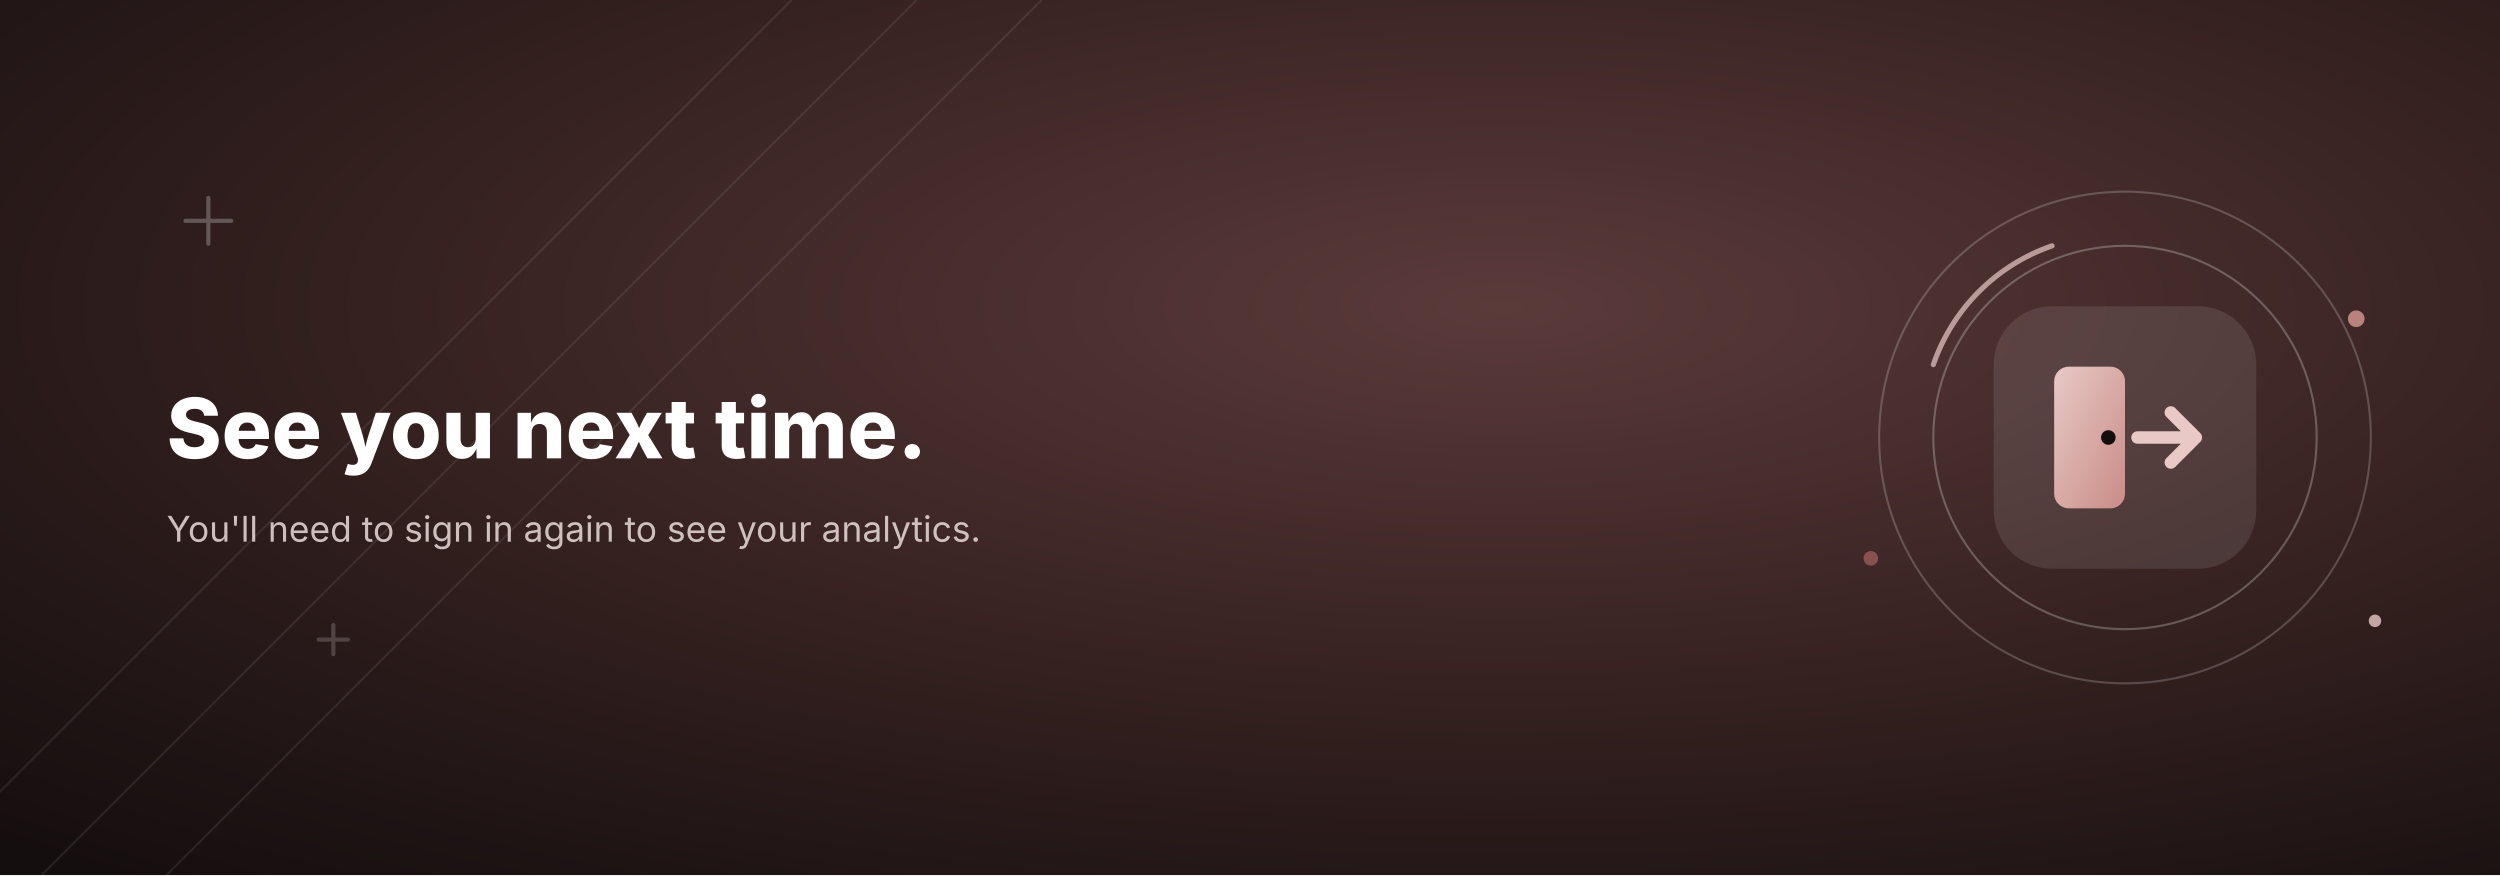
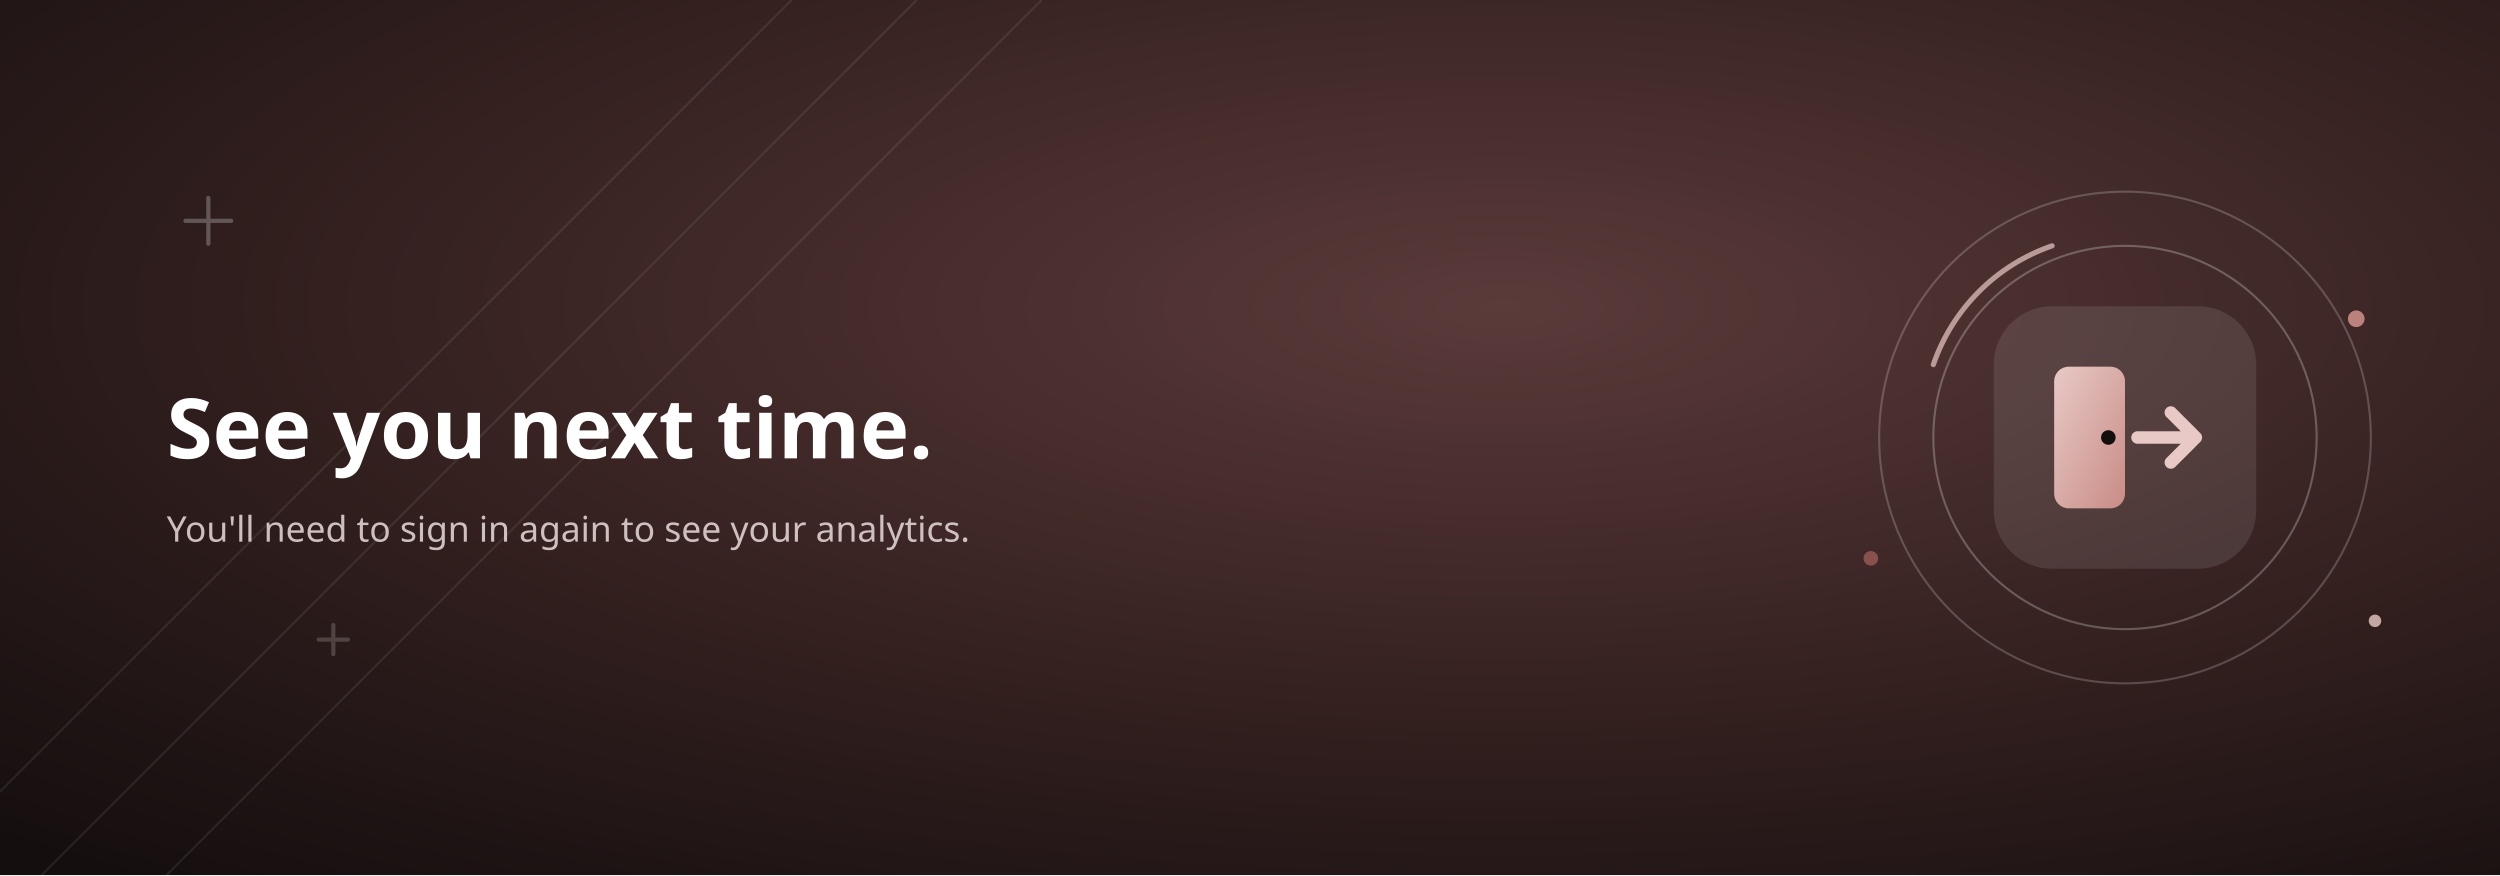
<svg xmlns="http://www.w3.org/2000/svg" width="1200" height="420" viewBox="0 0 1200 420">
  <defs>
    <radialGradient id="bg4" cx="60%" cy="35%" r="85%">
      <stop offset="0%" stop-color="#5b3a3a" />
      <stop offset="55%" stop-color="#33201f" />
      <stop offset="100%" stop-color="#150e0f" />
    </radialGradient>
    <linearGradient id="badge4" x1="0%" y1="0%" x2="100%" y2="100%">
      <stop offset="0%" stop-color="#e8c9c6" />
      <stop offset="100%" stop-color="#c98c86" />
    </linearGradient>
  </defs>
  <rect width="1200" height="420" fill="url(#bg4)" />
  <g stroke="#ffffff" stroke-opacity="0.08" stroke-width="1">
    <line x1="-40" y1="420" x2="380" y2="0" />
    <line x1="20" y1="420" x2="440" y2="0" />
    <line x1="80" y1="420" x2="500" y2="0" />
  </g>
  <g stroke="#ffffff" stroke-opacity="0.25" stroke-width="2" stroke-linecap="round">
    <path d="M 100 95 v 22 M 89 106 h 22" />
  </g>
  <g stroke="#ffffff" stroke-opacity="0.18" stroke-width="2" stroke-linecap="round">
    <path d="M 160 300 v 14 M 153 307 h 14" />
  </g>
-   <text x="80" y="220" font-family="'Space Grotesk', 'Inter', sans-serif" font-size="40" font-weight="800" fill="#ffffff">See you next time.</text>
-   <text x="80" y="260" font-family="'Space Grotesk', 'Inter', sans-serif" font-size="17" fill="#e9dcda" fill-opacity="0.85">You'll need to sign in again to see your analytics.</text>
+   <text x="80" y="220" font-family="'Google Sans Flex', system-ui, sans-serif" font-size="40" font-weight="800" fill="#ffffff">See you next time.</text>
+   <text x="80" y="260" font-family="'Google Sans Flex', system-ui, sans-serif" font-size="17" fill="#e9dcda" fill-opacity="0.85">You'll need to sign in again to see your analytics.</text>
  <g transform="translate(1020, 210)">
    <circle r="118" fill="none" stroke="#ffffff" stroke-opacity="0.2" stroke-width="1" />
    <circle r="92" fill="none" stroke="#ffffff" stroke-opacity="0.25" stroke-width="1" />
    <path d="M -92 -35 A 92 92 0 0 1 -35 -92" fill="none" stroke="#e8c9c6" stroke-opacity="0.7" stroke-width="2.5" stroke-linecap="round" />
    <circle cx="111" cy="-57" r="4" fill="#c98c86" fill-opacity="0.9" />
    <circle cx="-122" cy="58" r="3.5" fill="#a8635e" fill-opacity="0.7" />
    <circle cx="120" cy="88" r="3" fill="#e8c9c6" fill-opacity="0.8" />
    <rect x="-63" y="-63" width="126" height="126" rx="28" fill="#ffffff" fill-opacity="0.1" />
    <g transform="translate(-34, -34)">
      <rect x="0" y="0" width="34" height="68" rx="7" fill="url(#badge4)" />
      <circle cx="26" cy="34" r="3.5" fill="#150e0f" />
      <path d="M 40 34 H 68 M 56 22 L 68 34 L 56 46" fill="none" stroke="#e8c9c6" stroke-width="6" stroke-linecap="round" stroke-linejoin="round" />
    </g>
  </g>
</svg>
